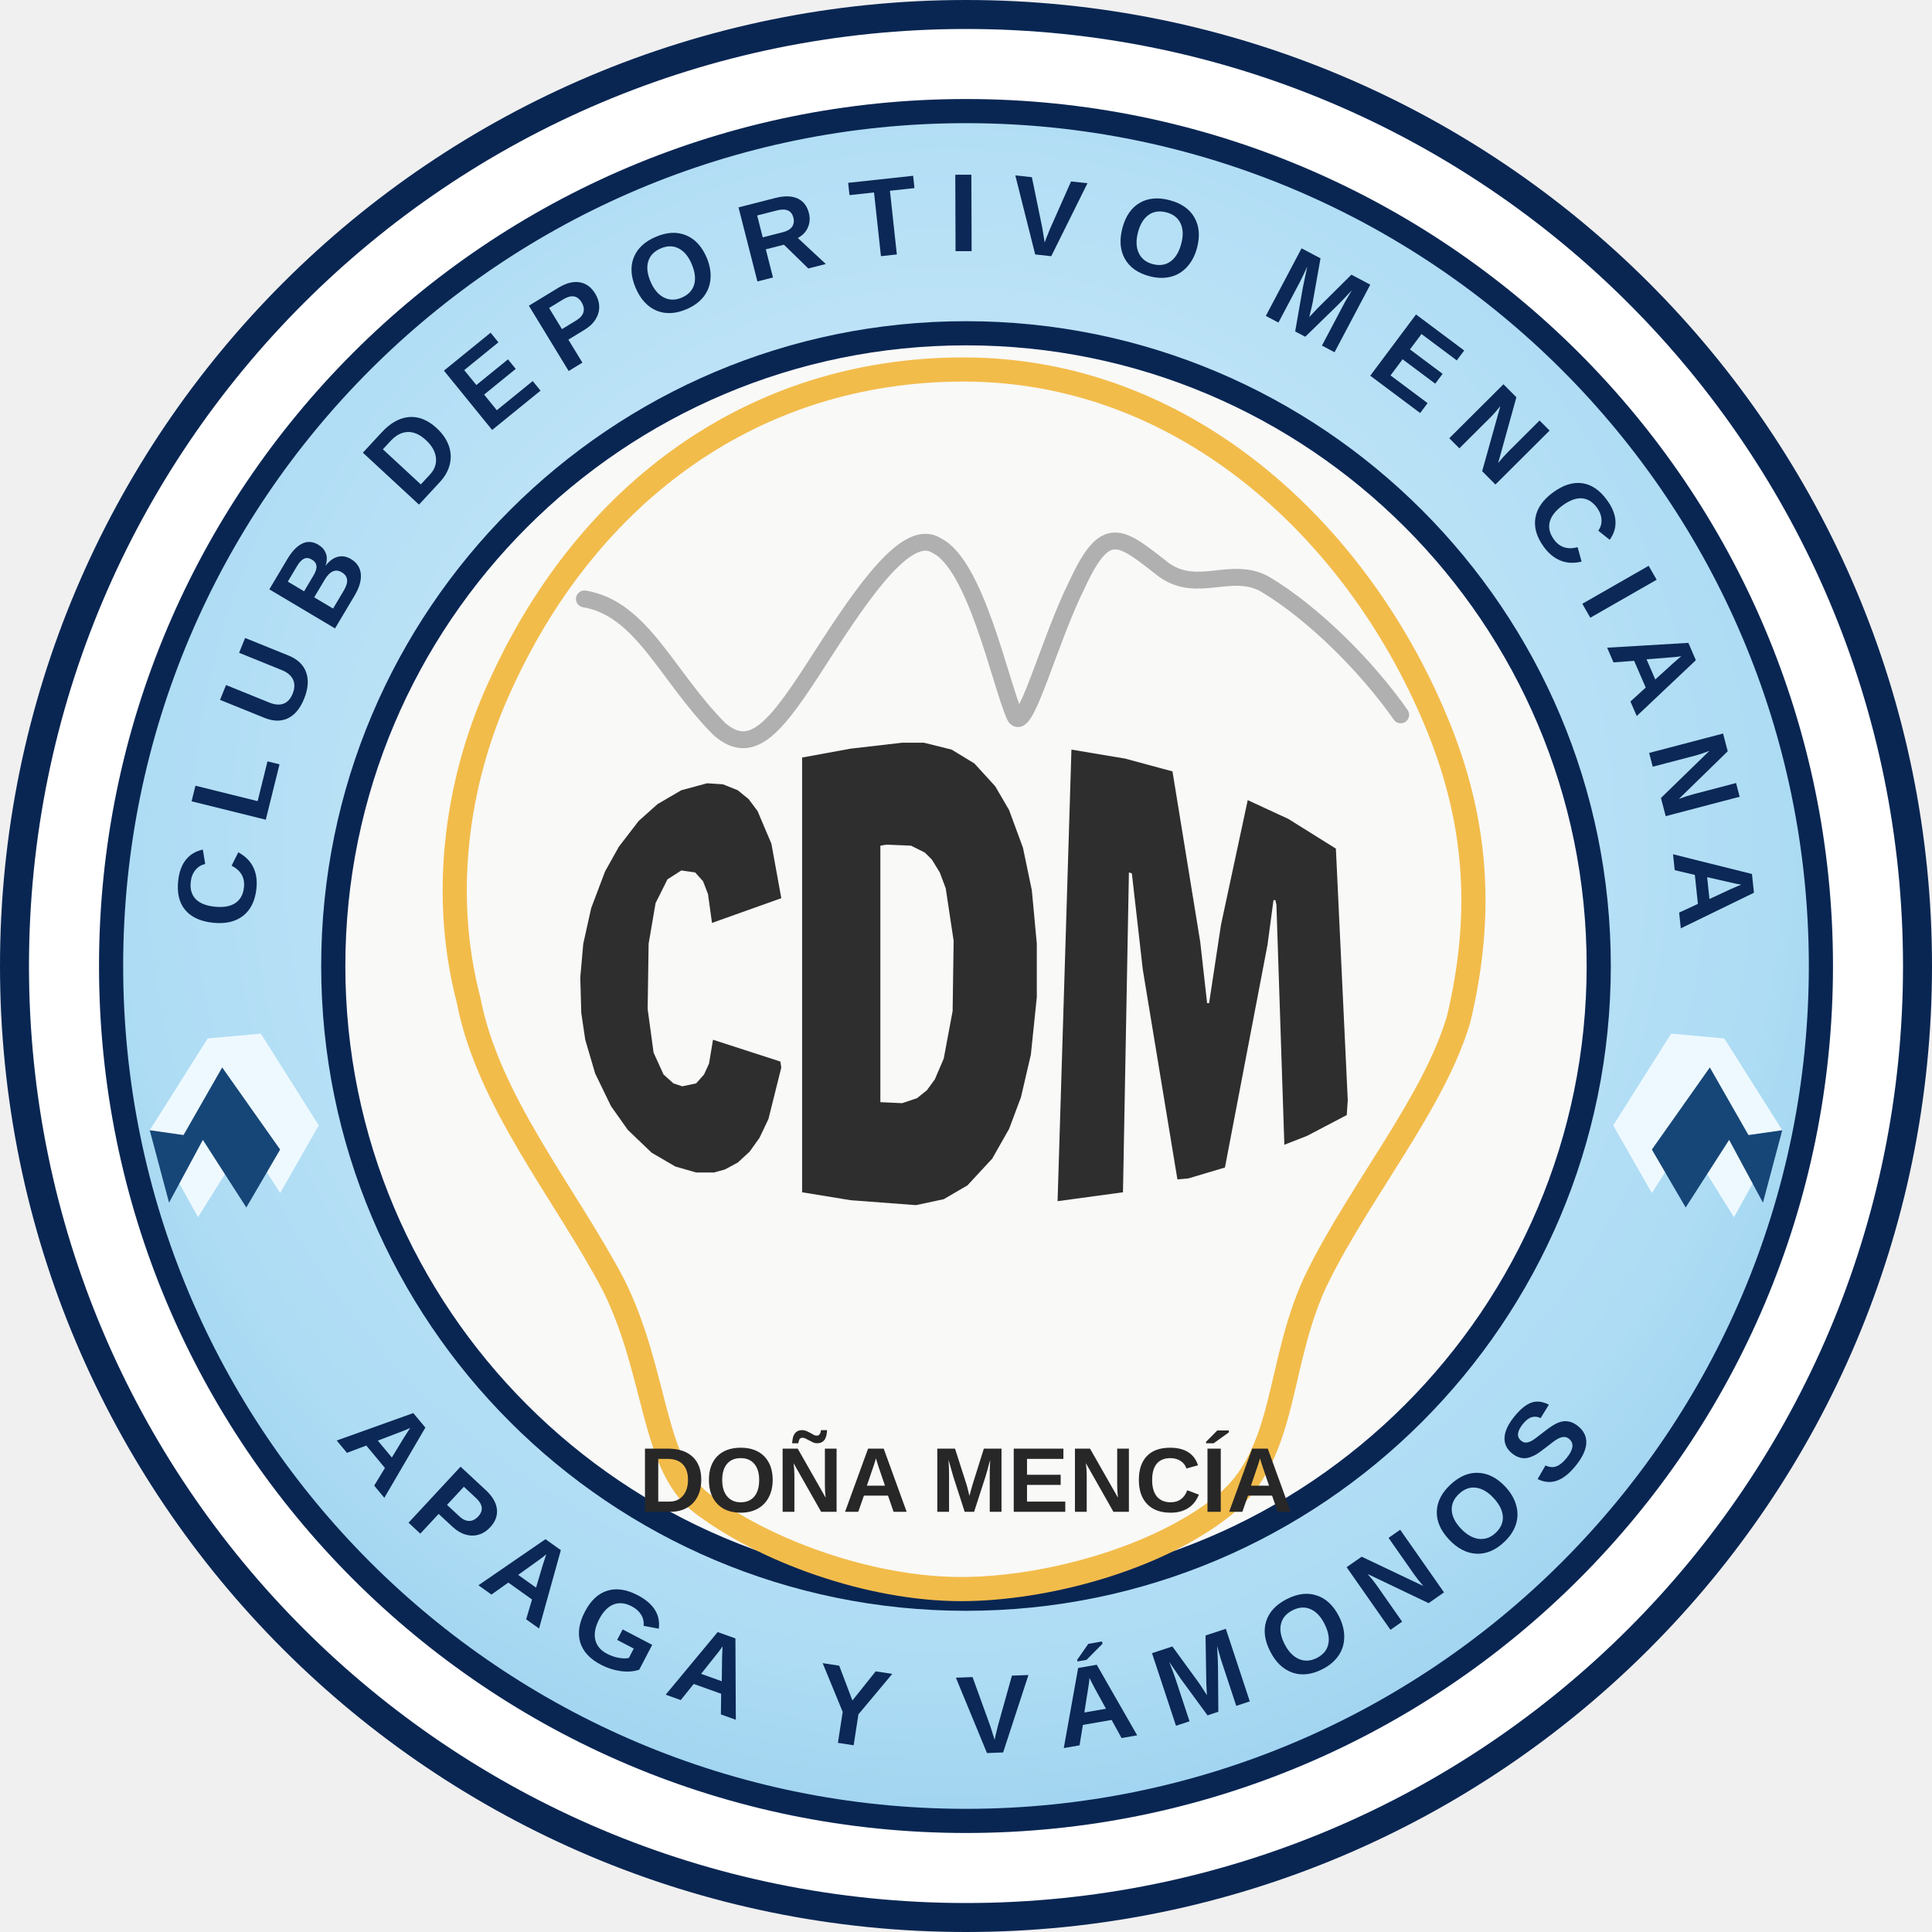
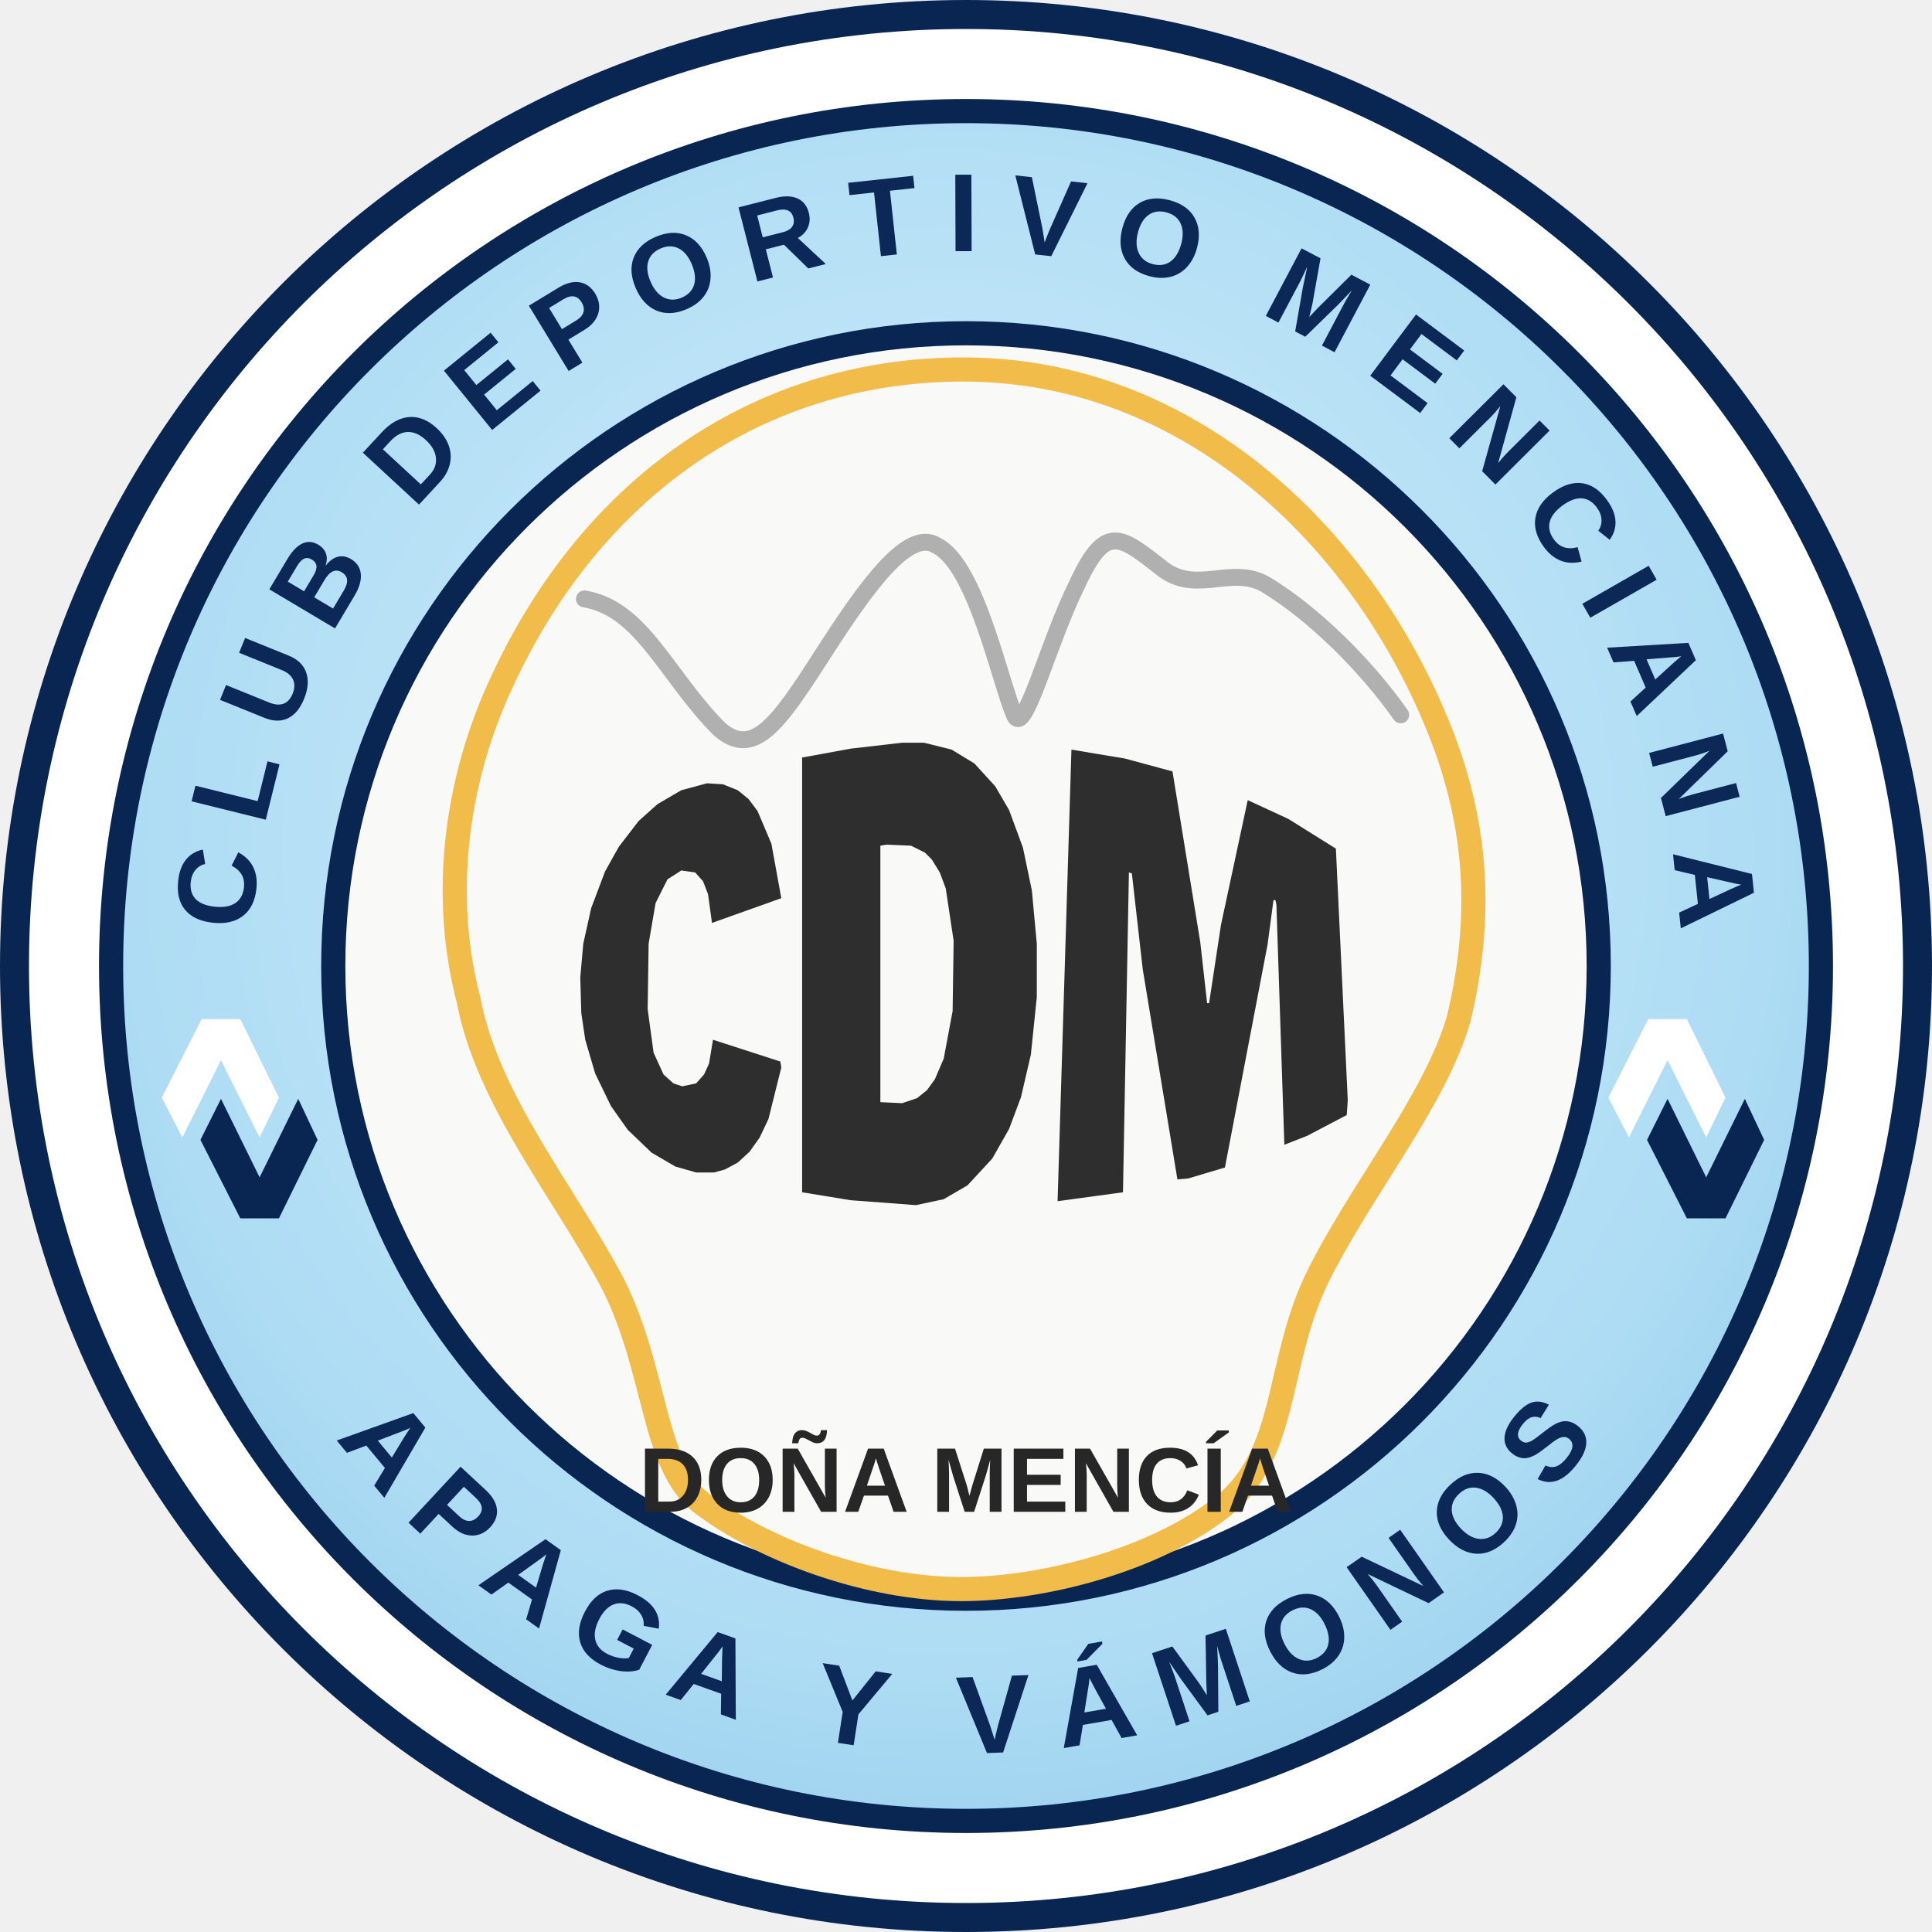
- <svg xmlns="http://www.w3.org/2000/svg" viewBox="0 0 400 400" role="img" aria-labelledby="title desc">
+ <svg xmlns="http://www.w3.org/2000/svg" xmlns:xlink="http://www.w3.org/1999/xlink" viewBox="0 0 400 400" role="img" aria-labelledby="title desc">
  <defs>
    <radialGradient id="blue" cx="49%" cy="43%" r="70%">
      <stop offset="0" stop-color="#d7eefc" />
      <stop offset=".7" stop-color="#addcf4" />
      <stop offset="1" stop-color="#90c9eb" />
    </radialGradient>
  </defs>
  <circle cx="200" cy="200" r="197" fill="#fff" stroke="#092653" stroke-width="6" />
  <circle cx="200" cy="200" r="177" fill="url(#blue)" stroke="#092653" stroke-width="5" />
  <circle cx="200" cy="200" r="131" fill="#f9f9f8" stroke="#092653" stroke-width="5" />
  <path d="M 199.5,76.5     C 246,76.5 282,111 298,151     C 306,171 307,190 302,211     C 297,228 282,246 273,264     C 264,282 267,301 253,312     C 239,323 216,329 199,329     C 180,329 158,321 145,311     C 135,303 136,284 127,266     C 117,247 101,228 97,207     C 91,184 95,160 104,141     C 122,102 156,76.5 199.5,76.5 Z" fill="none" stroke="#f2bc4b" stroke-width="5" stroke-linejoin="round" />
  <path d="M 121,124     C 133,126 138,140 149,151     C 156,157 161,150 170,136     C 179,122 188,109 194,113     C 202,117 207,141 210,148     C 212,153 217,133 223,121     C 229,108 232,111 241,118     C 248,123 255,117 262,121     C 272,127 283,138 290,148" fill="none" stroke="#aaa9a8" stroke-width="3.5" stroke-linecap="round" stroke-linejoin="round" opacity=".9" />
-   <path d="M 43,215 31,234 41,252 51,236 58,247 66,233 54,214 Z" fill="#eef9ff" />
-   <path d="m 38,235 8,-14 12,17 -7,12 -9,-14 -7,13 -4,-15 z" fill="#164677" />
-   <path d="M 357,215 369,234 359,252 349,236 342,247 334,233 346,214 Z" fill="#eef9ff" />
-   <path d="m 362,235 -8,-14 -12,17 7,12 9,-14 7,13 4,-15 z" fill="#164677" />
+   <g id="separator-left" aria-label="Separador blanco y azul marino">
+     <path d="M 41.75,211 H 49.75 L 57.75,227.25 53.75,235.5 45.75,219.5 37.75,235.5 33.5,227.25 Z" fill="#ffffff" />
+     <path d="M 45.75,227.5 53.75,243.75 61.75,227.5 65.75,236 57.75,252.25 H 49.75 L 41.5,236 Z" fill="#092653" />
+   </g>
+   <use id="separator-right" xlink:href="#separator-left" transform="translate(299.5 0)" />
  <g fill="#0b2856" font-family="Arial Black, Arial, sans-serif" font-size="23" font-weight="900">
    <text x="52.81" y="184.55" transform="rotate(-84.01 52.81 184.55)" text-anchor="middle">C</text>
    <text x="56.35" y="164.38" transform="rotate(-76.07 56.35 164.38)" text-anchor="middle">L</text>
    <text x="62.83" y="144.42" transform="rotate(-67.94 62.83 144.42)" text-anchor="middle">U</text>
    <text x="72.83" y="124.29" transform="rotate(-59.23 72.83 124.29)" text-anchor="middle">B</text>
    <text x="91.35" y="99.50" transform="rotate(-47.23 91.35 99.50)" text-anchor="middle">D</text>
    <text x="106.66" y="85.15" transform="rotate(-39.10 106.66 85.15)" text-anchor="middle">E</text>
    <text x="122.98" y="73.62" transform="rotate(-31.36 122.98 73.62)" text-anchor="middle">P</text>
    <text x="142.09" y="63.80" transform="rotate(-23.03 142.09 63.80)" text-anchor="middle">O</text>
    <text x="163.38" y="56.60" transform="rotate(-14.32 163.38 56.60)" text-anchor="middle">R</text>
    <text x="184.03" y="52.86" transform="rotate(-6.19 184.03 52.86)" text-anchor="middle">T</text>
    <text x="199.50" y="52.00" transform="rotate(-0.19 199.50 52.00)" text-anchor="middle">I</text>
    <text x="215.97" y="52.86" transform="rotate(6.19 215.97 52.86)" text-anchor="middle">V</text>
    <text x="238.07" y="56.98" transform="rotate(14.90 238.07 56.98)" text-anchor="middle">O</text>
    <text x="269.19" y="69.17" transform="rotate(27.87 269.19 69.17)" text-anchor="middle">M</text>
    <text x="288.61" y="81.46" transform="rotate(36.78 288.61 81.46)" text-anchor="middle">E</text>
    <text x="304.84" y="95.53" transform="rotate(45.10 304.84 95.53)" text-anchor="middle">N</text>
    <text x="319.45" y="112.61" transform="rotate(53.81 319.45 112.61)" text-anchor="middle">C</text>
    <text x="328.43" y="126.45" transform="rotate(60.20 328.43 126.45)" text-anchor="middle">I</text>
    <text x="335.81" y="141.19" transform="rotate(66.59 335.81 141.19)" text-anchor="middle">A</text>
    <text x="343.15" y="162.44" transform="rotate(75.30 343.15 162.44)" text-anchor="middle">N</text>
    <text x="347.19" y="184.55" transform="rotate(84.01 347.19 184.55)" text-anchor="middle">A</text>
    <text x="74.65" y="304.19" transform="rotate(50.27 74.65 304.19)" text-anchor="middle">A</text>
    <text x="89.08" y="319.44" transform="rotate(42.88 89.08 319.44)" text-anchor="middle">P</text>
    <text x="105.34" y="332.70" transform="rotate(35.50 105.34 332.70)" text-anchor="middle">A</text>
    <text x="124.50" y="344.46" transform="rotate(27.59 124.50 344.46)" text-anchor="middle">G</text>
    <text x="145.10" y="353.47" transform="rotate(19.68 145.10 353.47)" text-anchor="middle">A</text>
    <text x="175.10" y="361.09" transform="rotate(8.79 175.10 361.09)" text-anchor="middle">Y</text>
    <text x="206.00" y="362.89" transform="rotate(-2.11 206.00 362.89)" text-anchor="middle">V</text>
    <text x="227.86" y="360.60" transform="rotate(-9.84 227.86 360.60)" text-anchor="middle">Á</text>
    <text x="251.12" y="354.78" transform="rotate(-18.28 251.12 354.78)" text-anchor="middle">M</text>
    <text x="273.72" y="345.38" transform="rotate(-26.89 273.72 345.38)" text-anchor="middle">O</text>
    <text x="293.43" y="333.56" transform="rotate(-34.98 293.43 333.56)" text-anchor="middle">N</text>
    <text x="311.29" y="319.09" transform="rotate(-43.06 311.29 319.09)" text-anchor="middle">O</text>
    <text x="325.99" y="303.42" transform="rotate(-50.62 325.99 303.42)" text-anchor="middle">S</text>
  </g>
  <g fill="#2e2e2e" fill-rule="evenodd">
    <path aria-label="C" d="M146.39,162.17L149.67,162.38 L152.74,163.61 L155.00,165.45 L156.84,167.91 L159.71,174.68 L161.76,185.96 L147.41,191.08 L146.59,185.14 L145.57,182.47 L143.93,180.63 L141.06,180.22 L138.19,182.06 L135.73,186.98 L134.29,195.39 L134.09,208.92 L135.32,217.94 L137.37,222.45 L139.42,224.30 L141.26,224.91 L144.13,224.30 L145.77,222.45 L146.80,220.19 L147.62,215.27 L161.56,219.78 L161.76,221.01 L159.10,231.68 L157.25,235.57 L155.20,238.44 L152.74,240.70 L150.08,242.13 L147.82,242.75 L144.13,242.75 L139.83,241.52 L134.91,238.65 L129.98,233.93 L126.50,229.01 L123.22,222.25 L121.17,215.27 L120.35,209.74 L120.14,202.36 L120.76,195.39 L122.40,188.01 L125.27,180.42 L128.14,175.29 L132.24,169.96 L136.14,166.48 L141.06,163.61Z" />
    <path aria-label="D" d="M186.78,153.77L191.29,153.77 L197.03,155.20 L201.74,158.07 L206.05,162.79 L208.92,167.71 L211.79,175.50 L213.63,184.32 L214.66,195.39 L214.66,206.46 L213.43,218.35 L211.38,227.17 L208.92,233.73 L205.43,239.88 L200.31,245.41 L195.39,248.28 L189.65,249.51 L176.11,248.49 L166.07,246.85 L166.07,156.84 L176.11,155.00Z M183.50,174.88L182.27,175.09 L182.27,228.19 L186.78,228.40 L189.85,227.37 L191.90,225.73 L193.54,223.48 L195.39,219.17 L197.23,209.33 L197.44,194.77 L195.80,183.91 L194.57,180.63 L192.93,177.96 L191.49,176.52 L188.62,175.09Z" />
    <path aria-label="M" d="M221.83,155.20L232.91,157.05 L242.75,159.71 L248.49,194.98 L249.92,207.69 L250.33,207.69 L252.79,191.49 L258.33,165.66 L266.74,169.55 L276.58,175.70 L279.04,227.78 L278.83,230.86 L270.63,235.16 L265.91,237.01 L264.27,187.39 L264.07,186.37 L263.66,186.37 L262.43,195.59 L253.61,241.72 L246.03,243.98 L243.77,244.18 L236.60,200.72 L234.34,180.83 L233.73,180.63 L232.50,246.85 L218.96,248.69Z" />
  </g>
  <text x="200" y="313" text-anchor="middle" fill="#272727" font-family="Arial Narrow, Arial, sans-serif" font-size="19" font-stretch="condensed" font-weight="900" textLength="100" lengthAdjust="spacingAndGlyphs">DOÑA MENCÍA</text>
</svg>
